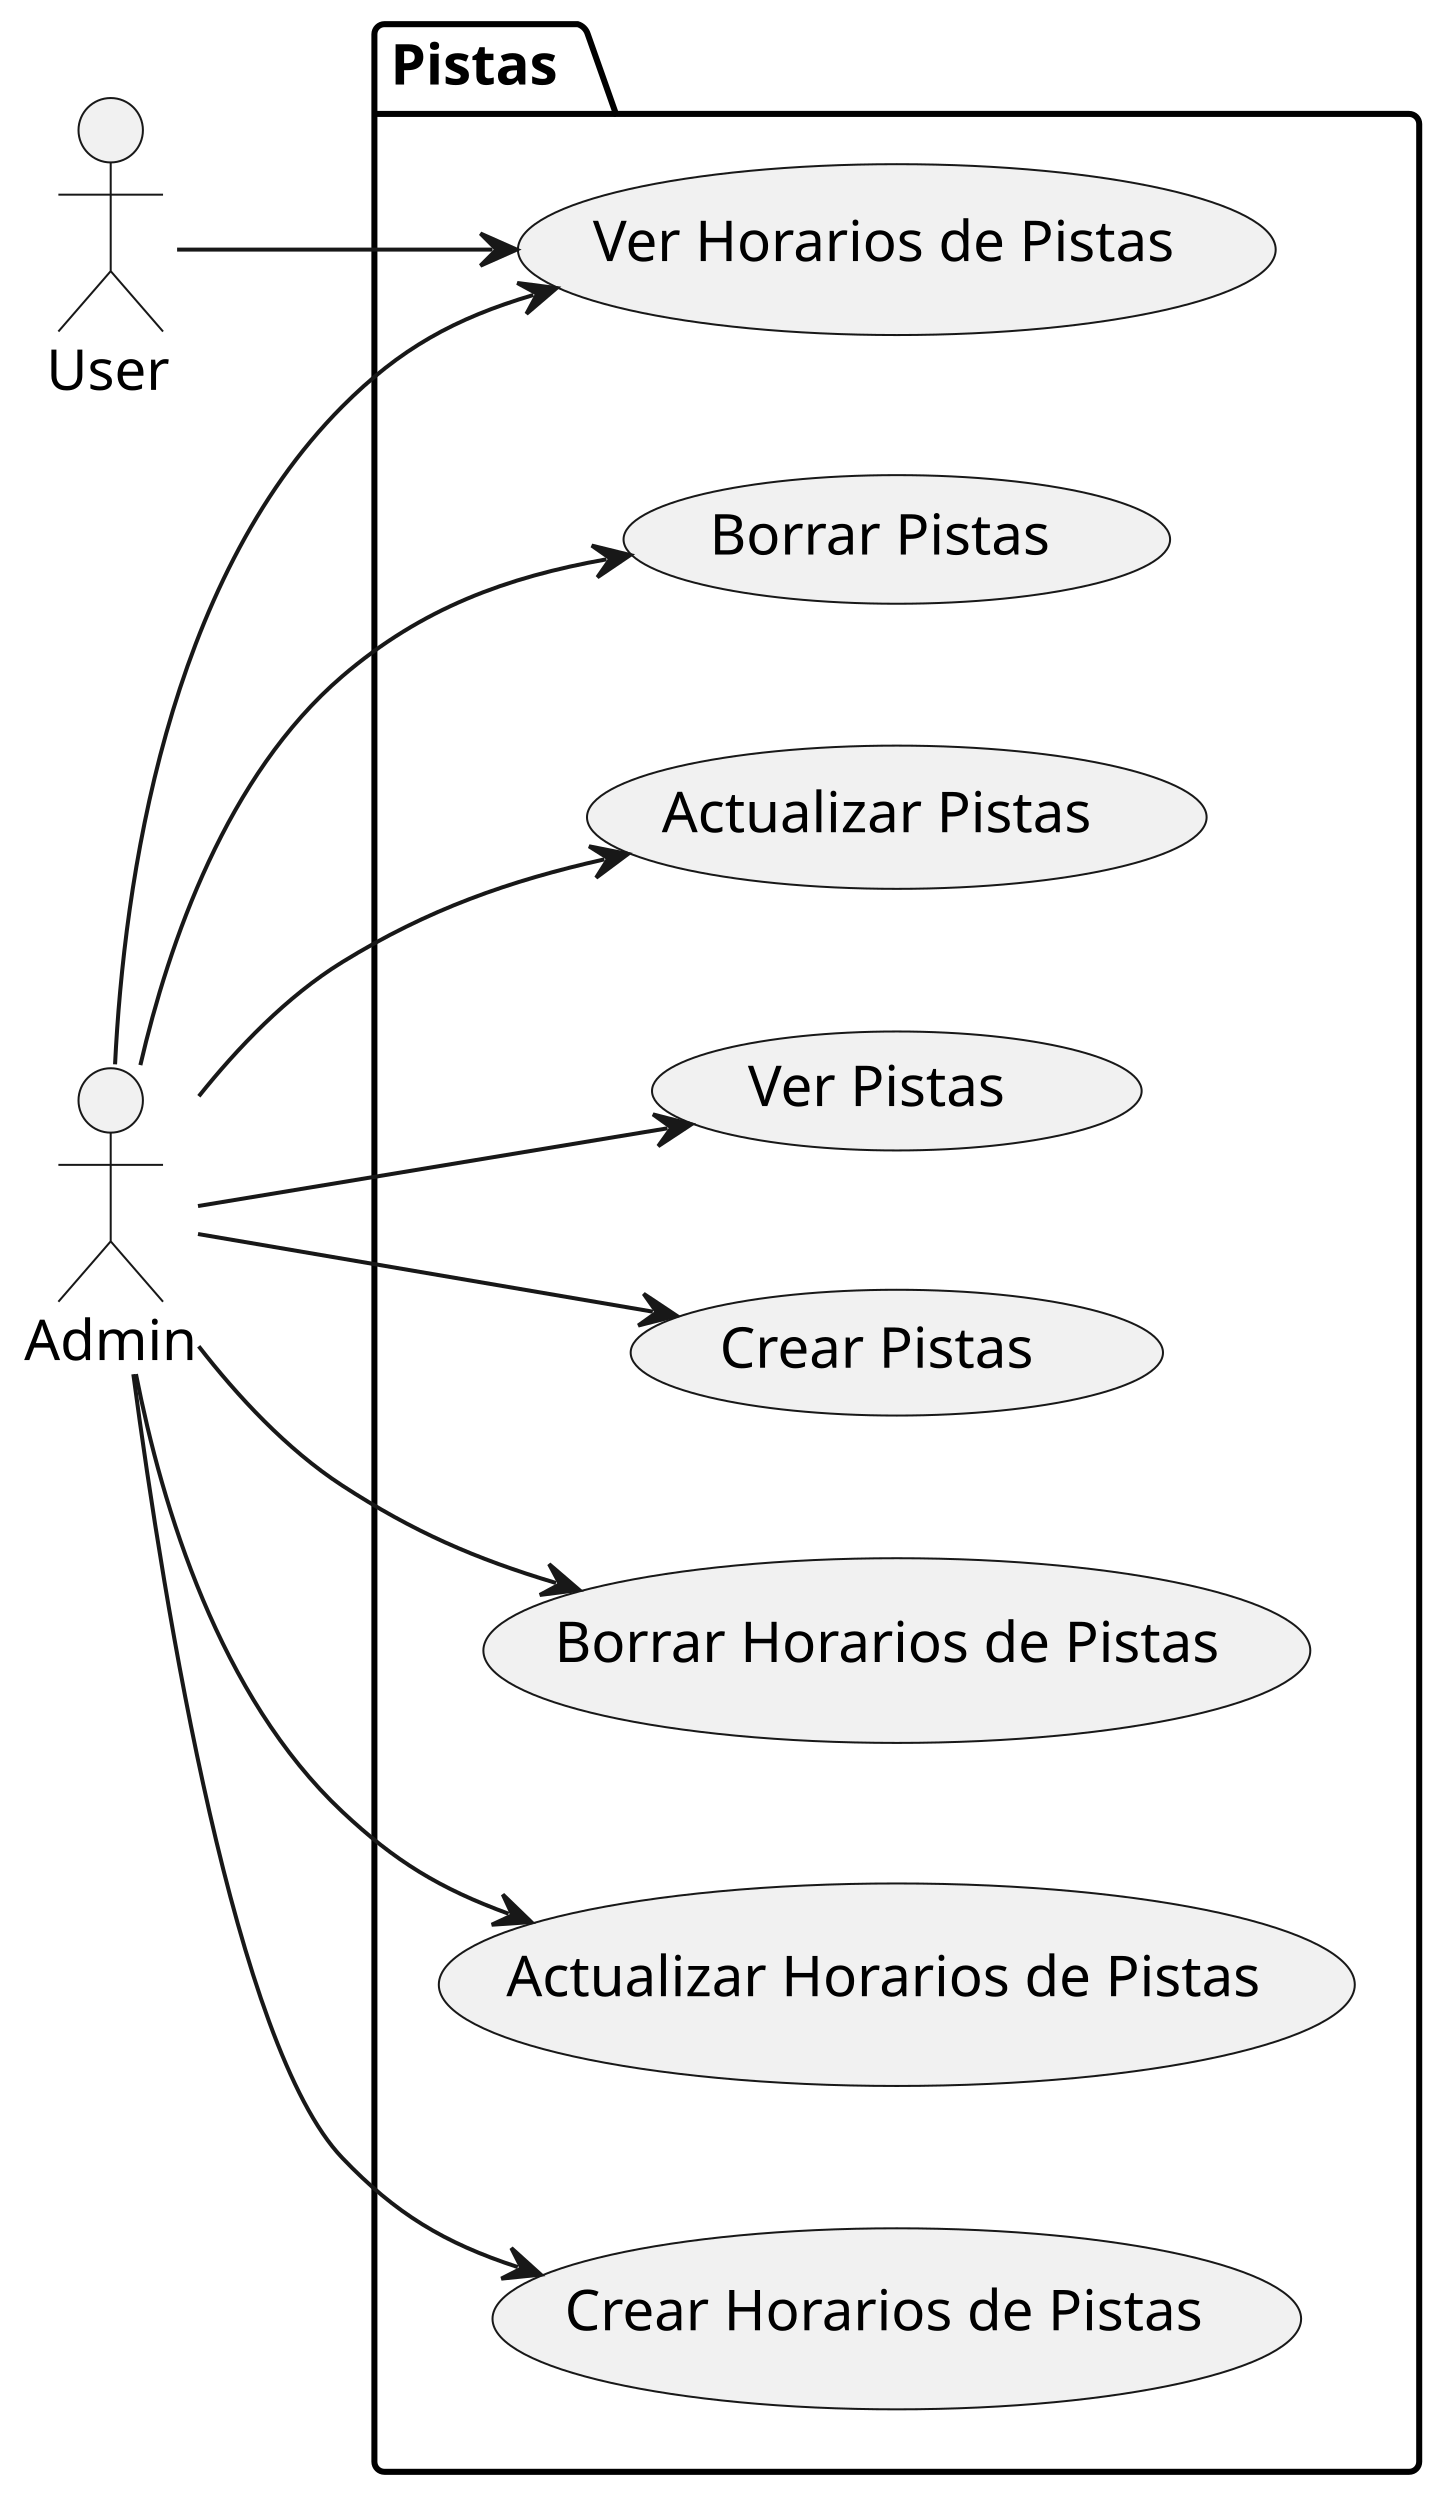
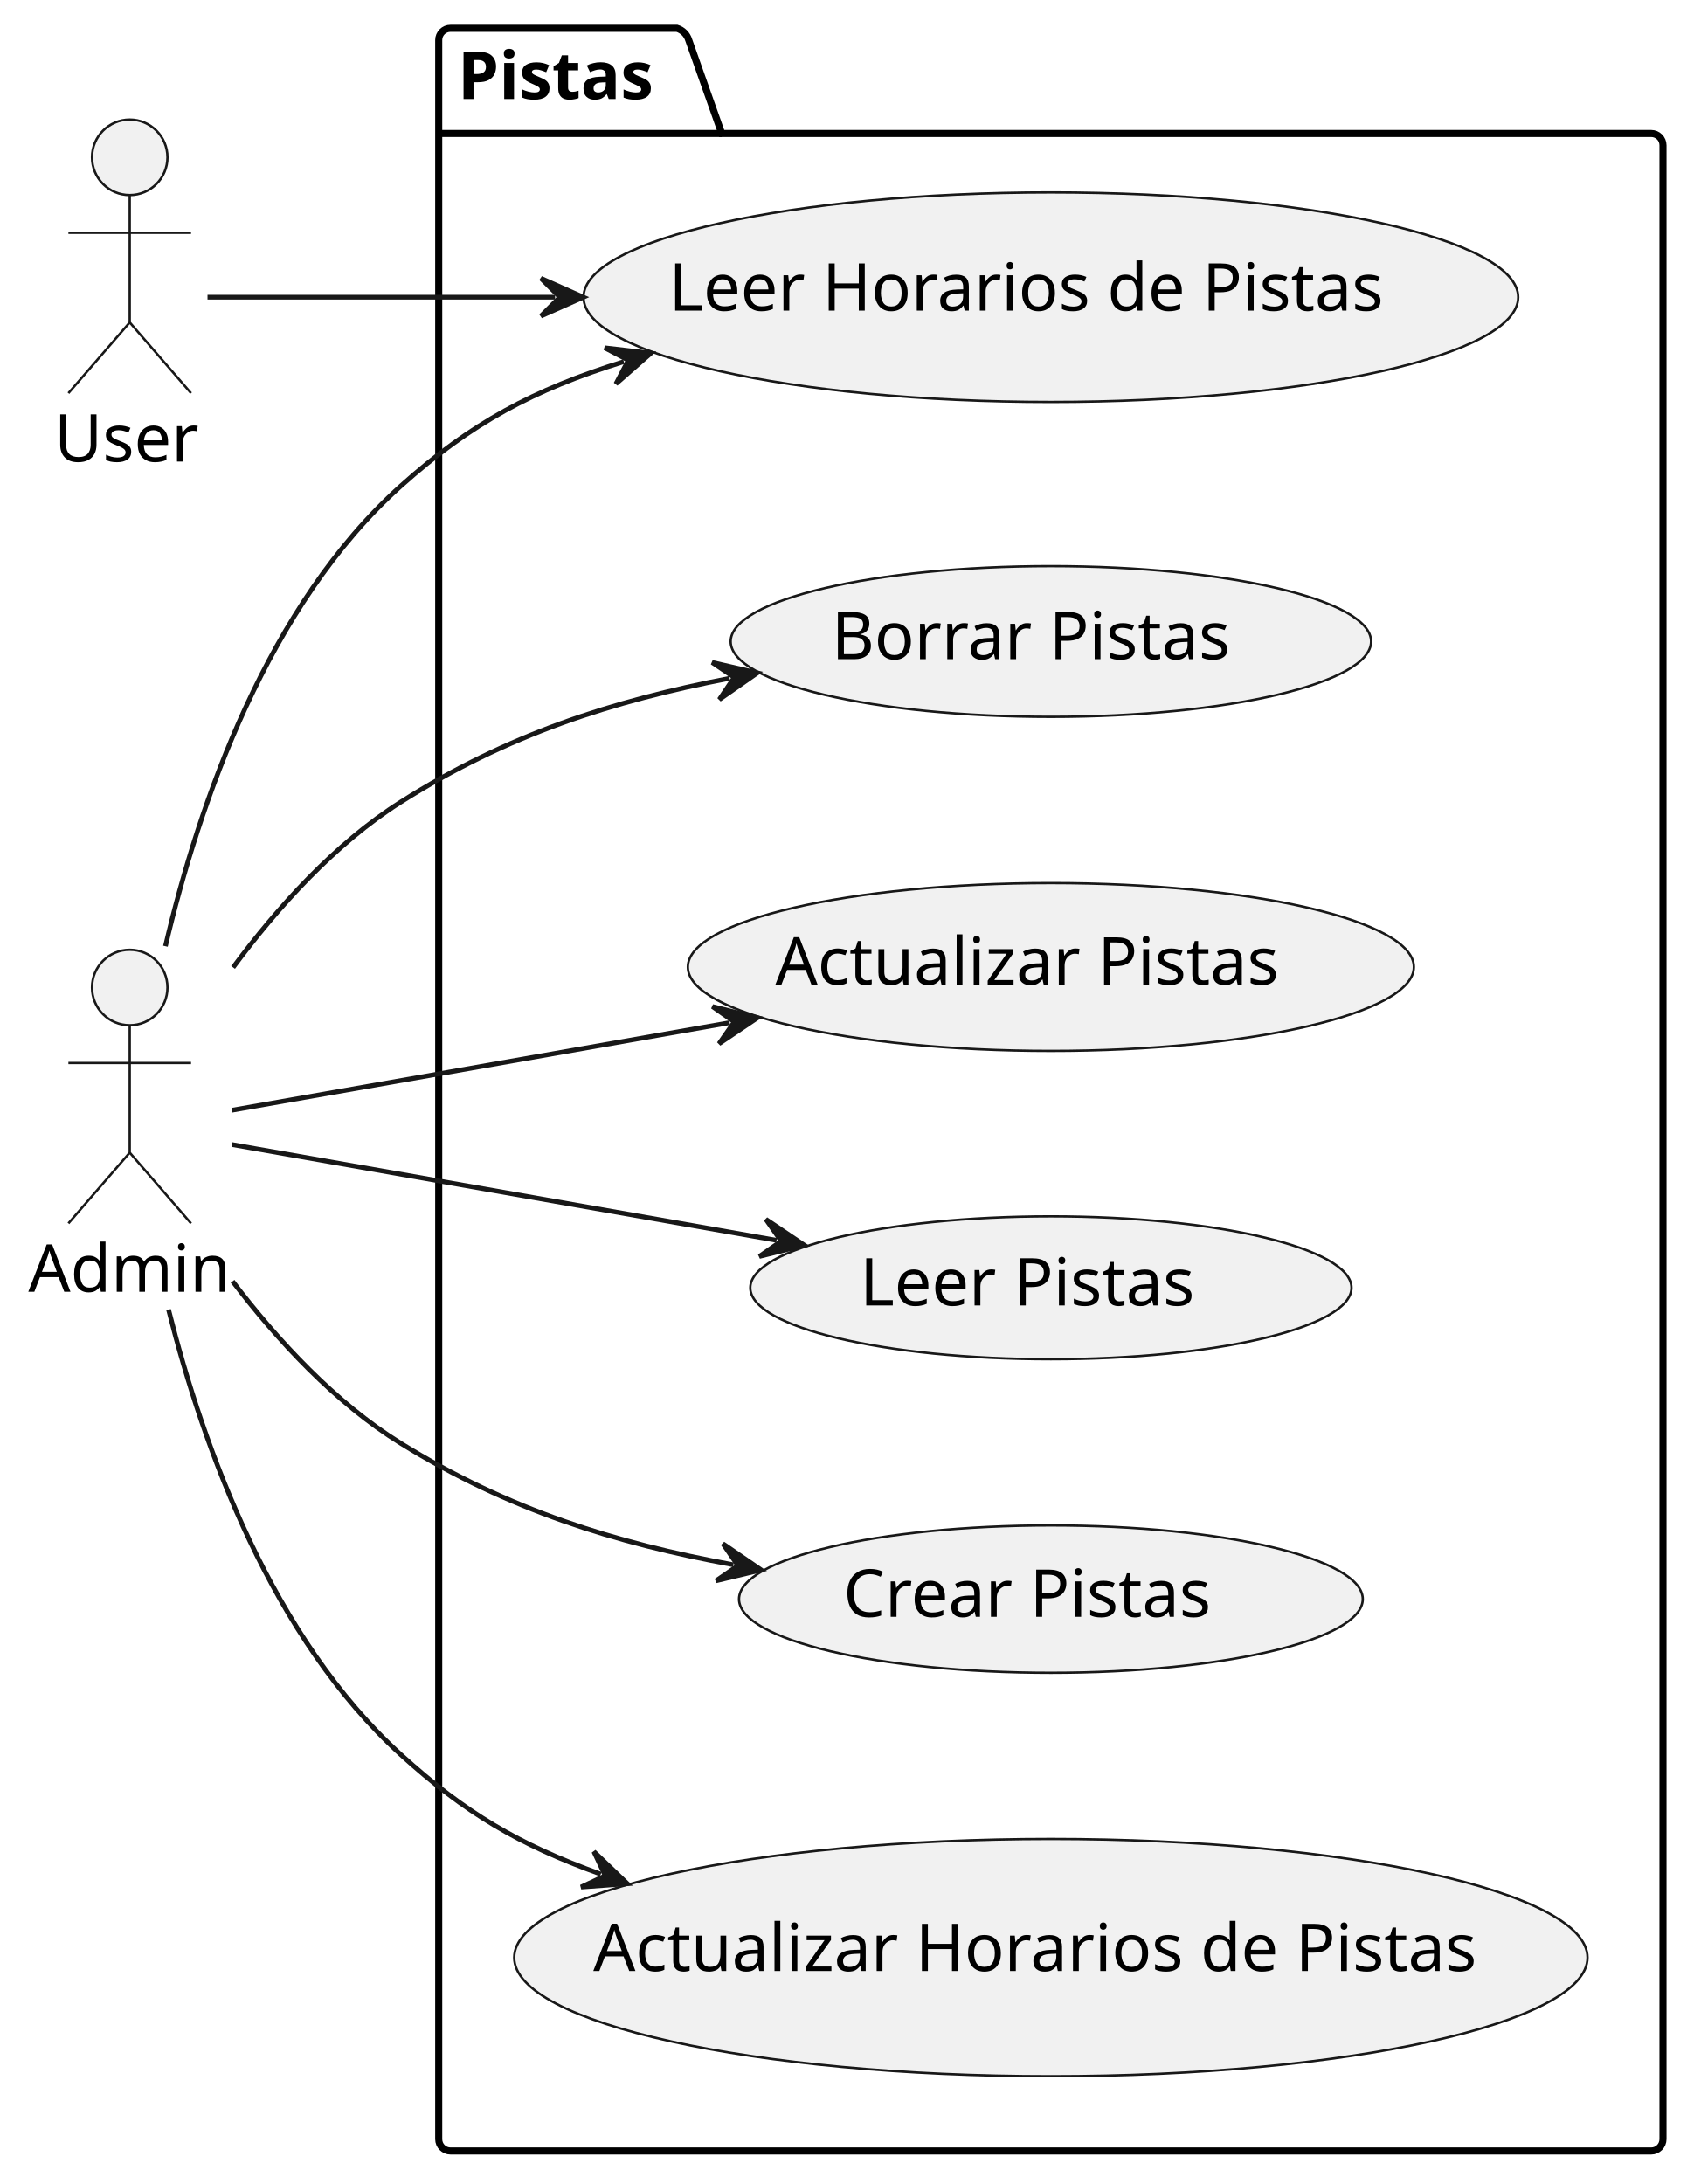
- <svg xmlns="http://www.w3.org/2000/svg" contentStyleType="text/css" height="621px" preserveAspectRatio="none" style="width:359px;height:621px;background:#FFFFFF;" version="1.1" viewBox="0 0 359 621" width="359px" zoomAndPan="magnify">
+ <svg xmlns="http://www.w3.org/2000/svg" contentStyleType="text/css" height="463px" preserveAspectRatio="none" style="width:359px;height:463px;background:#FFFFFF;" version="1.1" viewBox="0 0 359 463" width="359px" zoomAndPan="magnify">
  <defs />
  <g>
    <g id="cluster_Pistas">
-       <path d="M95.5,6 L143.5,6 A3.75,3.75 0 0 1 146,8.5 L153,28.297 L350.03,28.297 A2.5,2.5 0 0 1 352.53,30.797 L352.53,611.5 A2.5,2.5 0 0 1 350.03,614 L95.5,614 A2.5,2.5 0 0 1 93,611.5 L93,8.5 A2.5,2.5 0 0 1 95.5,6 " fill="none" style="stroke:#000000;stroke-width:1.5;" />
+       <path d="M95.5,6 L143.5,6 A3.75,3.75 0 0 1 146,8.5 L153,28.297 L350.03,28.297 A2.5,2.5 0 0 1 352.53,30.797 L352.53,453.5 A2.5,2.5 0 0 1 350.03,456 L95.5,456 A2.5,2.5 0 0 1 93,453.5 L93,8.5 A2.5,2.5 0 0 1 95.5,6 " fill="none" style="stroke:#000000;stroke-width:1.5;" />
      <line style="stroke:#000000;stroke-width:1.5;" x1="93" x2="153" y1="28.297" y2="28.297" />
      <text fill="#000000" font-family="sans-serif" font-size="14" font-weight="bold" lengthAdjust="spacing" textLength="47" x="97" y="20.995">Pistas</text>
    </g>
-     <g id="elem_UC1">
-       <ellipse cx="222.768" cy="575.996" fill="#F1F1F1" rx="100.428" ry="22.486" style="stroke:#181818;stroke-width:0.5;" />
-       <text fill="#000000" font-family="sans-serif" font-size="14" lengthAdjust="spacing" textLength="165" x="140.268" y="578.842">Crear Horarios de Pistas</text>
-     </g>
    <g id="elem_UC2">
-       <ellipse cx="222.766" cy="62.003" fill="#F1F1F1" rx="94.116" ry="21.223" style="stroke:#181818;stroke-width:0.5;" />
-       <text fill="#000000" font-family="sans-serif" font-size="14" lengthAdjust="spacing" textLength="151" x="147.266" y="64.85">Ver Horarios de Pistas</text>
+       <ellipse cx="222.767" cy="63.004" fill="#F1F1F1" rx="99.067" ry="22.213" style="stroke:#181818;stroke-width:0.5;" />
+       <text fill="#000000" font-family="sans-serif" font-size="14" lengthAdjust="spacing" textLength="162" x="141.767" y="65.85">Leer  Horarios de Pistas</text>
    </g>
    <g id="elem_UC3">
-       <ellipse cx="222.765" cy="493.003" fill="#F1F1F1" rx="113.765" ry="25.153" style="stroke:#181818;stroke-width:0.5;" />
-       <text fill="#000000" font-family="sans-serif" font-size="14" lengthAdjust="spacing" textLength="194" x="125.765" y="495.85">Actualizar Horarios de Pistas</text>
-     </g>
-     <g id="elem_UC4">
-       <ellipse cx="222.774" cy="410.001" fill="#F1F1F1" rx="102.704" ry="22.941" style="stroke:#181818;stroke-width:0.5;" />
-       <text fill="#000000" font-family="sans-serif" font-size="14" lengthAdjust="spacing" textLength="170" x="137.774" y="412.848">Borrar Horarios de Pistas</text>
+       <ellipse cx="222.765" cy="415.003" fill="#F1F1F1" rx="113.765" ry="25.153" style="stroke:#181818;stroke-width:0.5;" />
+       <text fill="#000000" font-family="sans-serif" font-size="14" lengthAdjust="spacing" textLength="194" x="125.765" y="417.85">Actualizar Horarios de Pistas</text>
    </g>
    <g id="elem_UC5">
-       <ellipse cx="222.773" cy="336.003" fill="#F1F1F1" rx="66.113" ry="15.623" style="stroke:#181818;stroke-width:0.5;" />
-       <text fill="#000000" font-family="sans-serif" font-size="14" lengthAdjust="spacing" textLength="82" x="178.773" y="339.75">Crear Pistas</text>
+       <ellipse cx="222.773" cy="339.003" fill="#F1F1F1" rx="66.113" ry="15.623" style="stroke:#181818;stroke-width:0.5;" />
+       <text fill="#000000" font-family="sans-serif" font-size="14" lengthAdjust="spacing" textLength="82" x="178.773" y="342.75">Crear Pistas</text>
    </g>
    <g id="elem_UC6">
-       <ellipse cx="222.773" cy="270.997" fill="#F1F1F1" rx="60.813" ry="14.777" style="stroke:#181818;stroke-width:0.5;" />
-       <text fill="#000000" font-family="sans-serif" font-size="14" lengthAdjust="spacing" textLength="68" x="185.773" y="274.745">Ver Pistas</text>
+       <ellipse cx="222.775" cy="273.005" fill="#F1F1F1" rx="63.725" ry="15.145" style="stroke:#181818;stroke-width:0.5;" />
+       <text fill="#000000" font-family="sans-serif" font-size="14" lengthAdjust="spacing" textLength="75" x="182.275" y="276.752">Leer Pistas</text>
    </g>
    <g id="elem_UC7">
-       <ellipse cx="222.766" cy="203.001" fill="#F1F1F1" rx="76.956" ry="17.791" style="stroke:#181818;stroke-width:0.5;" />
-       <text fill="#000000" font-family="sans-serif" font-size="14" lengthAdjust="spacing" textLength="111" x="164.377" y="206.72">Actualizar Pistas</text>
+       <ellipse cx="222.766" cy="205.001" fill="#F1F1F1" rx="76.956" ry="17.791" style="stroke:#181818;stroke-width:0.5;" />
+       <text fill="#000000" font-family="sans-serif" font-size="14" lengthAdjust="spacing" textLength="111" x="164.377" y="208.72">Actualizar Pistas</text>
    </g>
    <g id="elem_UC8">
-       <ellipse cx="222.771" cy="133.996" fill="#F1F1F1" rx="67.881" ry="15.976" style="stroke:#181818;stroke-width:0.5;" />
-       <text fill="#000000" font-family="sans-serif" font-size="14" lengthAdjust="spacing" textLength="87" x="176.271" y="137.744">Borrar Pistas</text>
+       <ellipse cx="222.771" cy="135.996" fill="#F1F1F1" rx="67.881" ry="15.976" style="stroke:#181818;stroke-width:0.5;" />
+       <text fill="#000000" font-family="sans-serif" font-size="14" lengthAdjust="spacing" textLength="87" x="176.271" y="139.744">Borrar Pistas</text>
    </g>
    <g id="elem_U">
-       <ellipse cx="27.5" cy="32.35" fill="#F1F1F1" rx="8" ry="8" style="stroke:#181818;stroke-width:0.5;" />
-       <path d="M27.5,40.35 L27.5,67.35 M14.5,48.35 L40.5,48.35 M27.5,67.35 L14.5,82.35 M27.5,67.35 L40.5,82.35 " fill="none" style="stroke:#181818;stroke-width:0.5;" />
-       <text fill="#000000" font-family="sans-serif" font-size="14" lengthAdjust="spacing" textLength="32" x="11.5" y="96.845">User</text>
+       <ellipse cx="27.5" cy="33.35" fill="#F1F1F1" rx="8" ry="8" style="stroke:#181818;stroke-width:0.5;" />
+       <path d="M27.5,41.35 L27.5,68.35 M14.5,49.35 L40.5,49.35 M27.5,68.35 L14.5,83.35 M27.5,68.35 L40.5,83.35 " fill="none" style="stroke:#181818;stroke-width:0.5;" />
+       <text fill="#000000" font-family="sans-serif" font-size="14" lengthAdjust="spacing" textLength="32" x="11.5" y="97.845">User</text>
    </g>
    <g id="elem_A">
-       <ellipse cx="27.5" cy="273.35" fill="#F1F1F1" rx="8" ry="8" style="stroke:#181818;stroke-width:0.5;" />
-       <path d="M27.5,281.35 L27.5,308.35 M14.5,289.35 L40.5,289.35 M27.5,308.35 L14.5,323.35 M27.5,308.35 L40.5,323.35 " fill="none" style="stroke:#181818;stroke-width:0.5;" />
-       <text fill="#000000" font-family="sans-serif" font-size="14" lengthAdjust="spacing" textLength="43" x="6" y="337.845">Admin</text>
+       <ellipse cx="27.5" cy="209.35" fill="#F1F1F1" rx="8" ry="8" style="stroke:#181818;stroke-width:0.5;" />
+       <path d="M27.5,217.35 L27.5,244.35 M14.5,225.35 L40.5,225.35 M27.5,244.35 L14.5,259.35 M27.5,244.35 L40.5,259.35 " fill="none" style="stroke:#181818;stroke-width:0.5;" />
+       <text fill="#000000" font-family="sans-serif" font-size="14" lengthAdjust="spacing" textLength="43" x="6" y="273.845">Admin</text>
    </g>
    <g id="link_U_UC2">
-       <path d="M43.99,62 C62.71,62 89.77,62 122.34,62 " fill="none" id="U-to-UC2" style="stroke:#181818;stroke-width:1.0;" />
-       <polygon fill="#181818" points="128.34,62,119.34,58,123.34,62,119.34,66,128.34,62" style="stroke:#181818;stroke-width:1.0;" />
-     </g>
-     <g id="link_A_UC1">
-       <path d="M33.12,341.35 C40.94,400.05 58.56,508.3 85,536 C98.24,549.87 110.288,557.144 128.618,563.144 " fill="none" id="A-to-UC1" style="stroke:#181818;stroke-width:1.0;" />
-       <polygon fill="#181818" points="134.32,565.01,127.011,558.409,129.568,563.455,124.522,566.012,134.32,565.01" style="stroke:#181818;stroke-width:1.0;" />
+       <path d="M43.99,63 C61.81,63 86.64,63 117.67,63 " fill="none" id="U-to-UC2" style="stroke:#181818;stroke-width:1.0;" />
+       <polygon fill="#181818" points="123.67,63,114.67,59,118.67,63,114.67,67,123.67,63" style="stroke:#181818;stroke-width:1.0;" />
    </g>
    <g id="link_A_UC2">
-       <path d="M28.58,264.38 C30.81,219.12 41.46,144.76 85,101 C99.37,86.56 112.929,79.09 132.499,73.27 " fill="none" id="A-to-UC2" style="stroke:#181818;stroke-width:1.0;" />
-       <polygon fill="#181818" points="138.25,71.56,128.483,70.291,133.457,72.985,130.764,77.96,138.25,71.56" style="stroke:#181818;stroke-width:1.0;" />
+       <path d="M35.07,200.6 C42.24,170.05 56.73,128.34 85,103 C99.83,89.71 113.13,82.601 132.24,76.661 " fill="none" id="A-to-UC2" style="stroke:#181818;stroke-width:1.0;" />
+       <polygon fill="#181818" points="137.97,74.88,128.188,73.732,133.195,76.364,130.563,81.371,137.97,74.88" style="stroke:#181818;stroke-width:1.0;" />
    </g>
    <g id="link_A_UC3">
-       <path d="M33.77,341.33 C40.29,374.44 54.51,421.36 85,450 C98.15,462.36 109.186,469.097 126.336,475.377 " fill="none" id="A-to-UC3" style="stroke:#181818;stroke-width:1.0;" />
-       <polygon fill="#181818" points="131.97,477.44,124.894,470.589,127.275,475.721,122.143,478.101,131.97,477.44" style="stroke:#181818;stroke-width:1.0;" />
-     </g>
-     <g id="link_A_UC4">
-       <path d="M49.36,334.42 C58.93,346.73 71.22,360.03 85,369 C102.66,380.49 117.923,387.155 138.113,393.215 " fill="none" id="A-to-UC4" style="stroke:#181818;stroke-width:1.0;" />
-       <polygon fill="#181818" points="143.86,394.94,136.39,388.522,139.071,393.503,134.09,396.184,143.86,394.94" style="stroke:#181818;stroke-width:1.0;" />
+       <path d="M35.73,277.63 C43.21,307.32 57.78,347.3 85,372 C98.55,384.29 109.945,391.037 127.355,397.307 " fill="none" id="A-to-UC3" style="stroke:#181818;stroke-width:1.0;" />
+       <polygon fill="#181818" points="133,399.34,125.888,392.527,128.296,397.646,123.177,400.054,133,399.34" style="stroke:#181818;stroke-width:1.0;" />
    </g>
    <g id="link_A_UC5">
-       <path d="M49.18,306.53 C77.32,311.34 122.765,319.101 162.165,325.821 " fill="none" id="A-to-UC5" style="stroke:#181818;stroke-width:1.0;" />
-       <polygon fill="#181818" points="168.08,326.83,159.881,321.374,163.151,325.989,158.536,329.26,168.08,326.83" style="stroke:#181818;stroke-width:1.0;" />
+       <path d="M49.3,271.63 C58.78,284.09 71.02,297.36 85,306 C107.86,320.12 130.42,327.111 155.46,331.731 " fill="none" id="A-to-UC5" style="stroke:#181818;stroke-width:1.0;" />
+       <polygon fill="#181818" points="161.36,332.82,153.235,327.253,156.443,331.913,151.784,335.121,161.36,332.82" style="stroke:#181818;stroke-width:1.0;" />
    </g>
    <g id="link_A_UC6">
-       <path d="M49.18,299.58 C78.2,294.77 125.981,286.859 165.81,280.269 " fill="none" id="A-to-UC6" style="stroke:#181818;stroke-width:1.0;" />
-       <polygon fill="#181818" points="171.73,279.29,162.198,276.813,166.797,280.106,163.504,284.705,171.73,279.29" style="stroke:#181818;stroke-width:1.0;" />
+       <path d="M49.18,242.64 C77.91,247.69 124.921,255.961 164.611,262.941 " fill="none" id="A-to-UC6" style="stroke:#181818;stroke-width:1.0;" />
+       <polygon fill="#181818" points="170.52,263.98,162.349,258.482,165.596,263.114,160.963,266.361,170.52,263.98" style="stroke:#181818;stroke-width:1.0;" />
    </g>
    <g id="link_A_UC7">
-       <path d="M49.39,272.31 C58.96,260.34 71.25,247.48 85,239 C106.32,225.86 126.507,218.791 150.127,213.461 " fill="none" id="A-to-UC7" style="stroke:#181818;stroke-width:1.0;" />
-       <polygon fill="#181818" points="155.98,212.14,146.32,210.219,151.103,213.241,148.081,218.023,155.98,212.14" style="stroke:#181818;stroke-width:1.0;" />
+       <path d="M49.18,235.36 C75.57,230.72 116.471,223.531 154.681,216.801 " fill="none" id="A-to-UC7" style="stroke:#181818;stroke-width:1.0;" />
+       <polygon fill="#181818" points="160.59,215.76,151.033,213.382,155.666,216.627,152.42,221.261,160.59,215.76" style="stroke:#181818;stroke-width:1.0;" />
    </g>
    <g id="link_A_UC8">
-       <path d="M34.87,264.57 C41.94,234.06 56.36,192.57 85,168 C104.78,151.03 125.863,143.354 150.643,138.934 " fill="none" id="A-to-UC8" style="stroke:#181818;stroke-width:1.0;" />
-       <polygon fill="#181818" points="156.55,137.88,146.988,135.523,151.628,138.758,148.392,143.398,156.55,137.88" style="stroke:#181818;stroke-width:1.0;" />
+       <path d="M49.41,205.09 C58.83,192.37 71,178.86 85,170 C107.54,155.74 129.789,148.599 154.669,143.789 " fill="none" id="A-to-UC8" style="stroke:#181818;stroke-width:1.0;" />
+       <polygon fill="#181818" points="160.56,142.65,150.964,140.431,155.651,143.599,152.483,148.286,160.56,142.65" style="stroke:#181818;stroke-width:1.0;" />
    </g>
  </g>
</svg>
